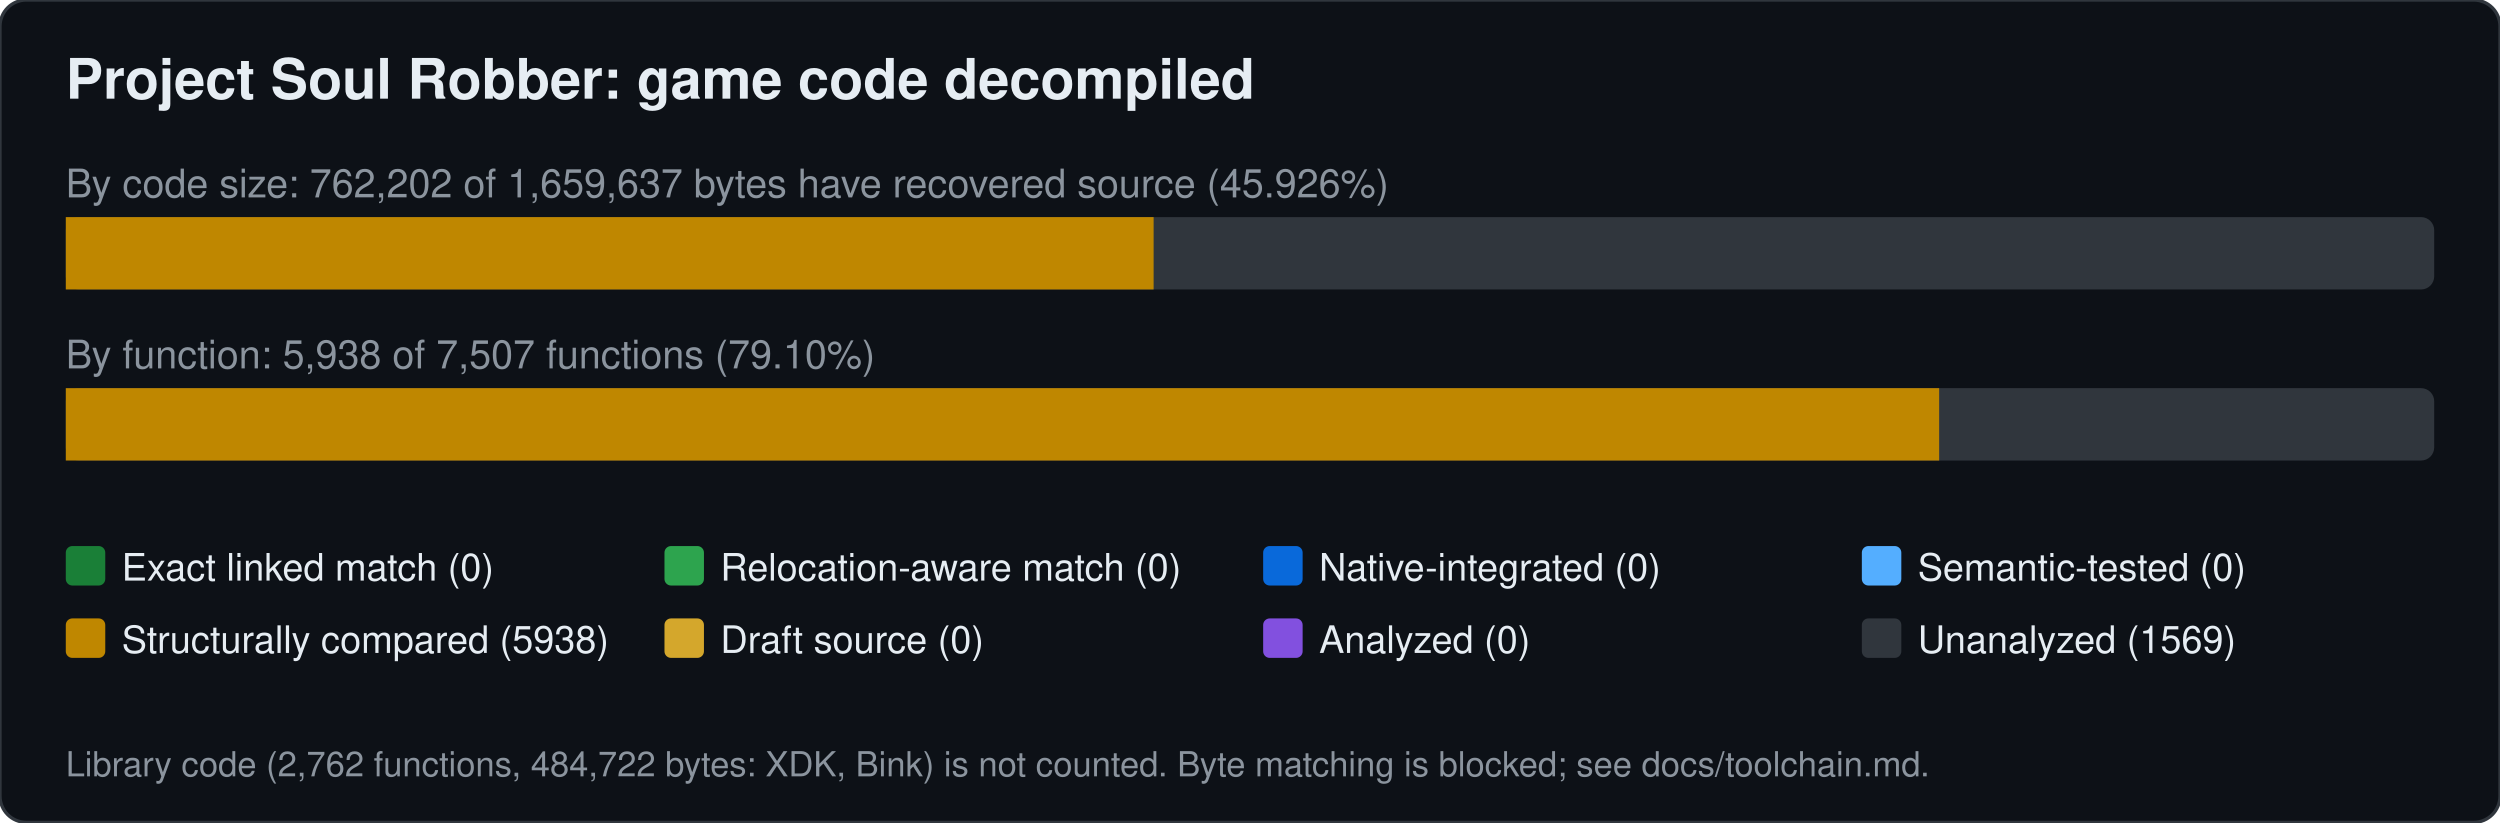
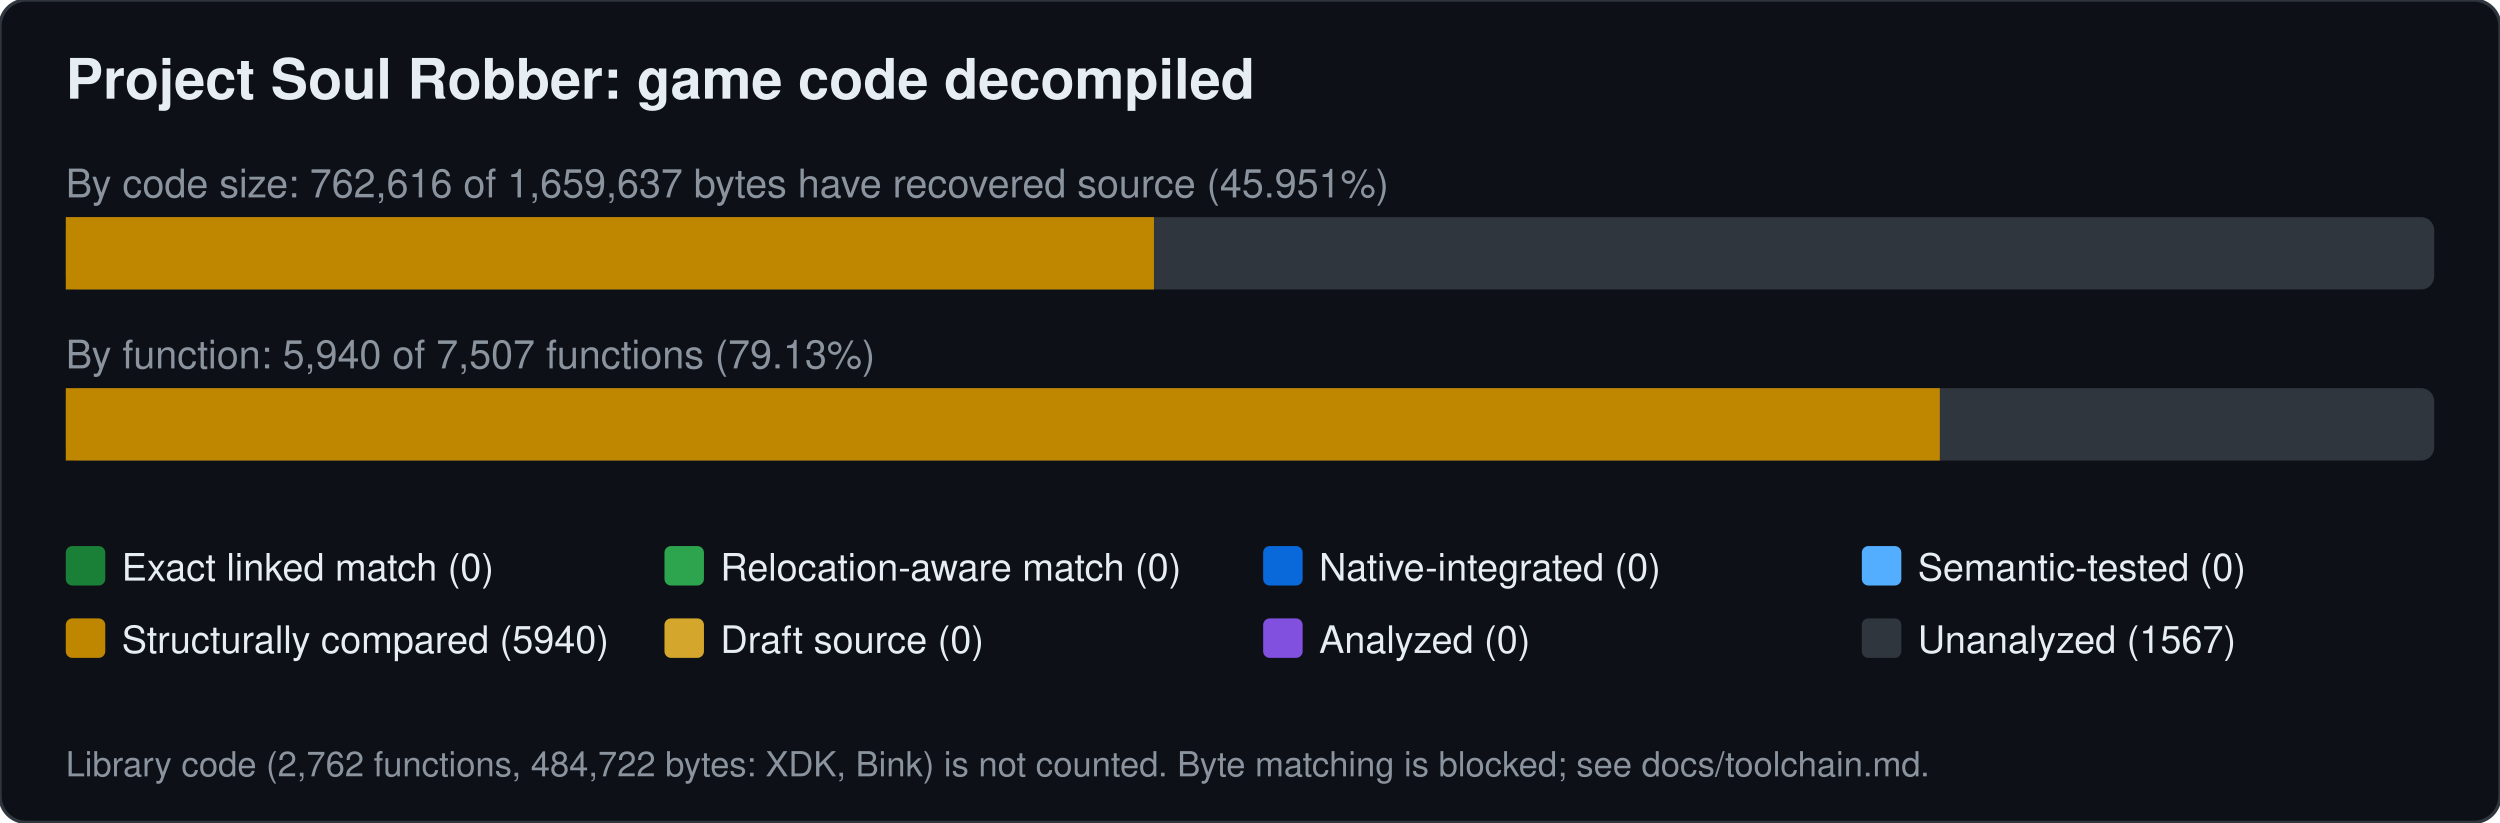
<svg xmlns="http://www.w3.org/2000/svg" width="760" height="250" viewBox="0 0 760 250" font-family="Segoe UI,Helvetica,Arial,sans-serif">
  <rect width="760" height="250" rx="8" fill="#0d1117" stroke="#30363d" />
  <text x="20" y="30" font-size="17" font-weight="600" fill="#e6edf3">Project Soul Robber: game code decompiled</text>
-   <text x="20" y="60" font-size="12" fill="#8b949e">By code size: 762,202 of 1,659,637 bytes have recovered source (45.926%)</text>
+   <text x="20" y="60" font-size="12" fill="#8b949e">By code size: 762,616 of 1,659,637 bytes have recovered source (45.951%)</text>
  <rect x="20" y="66" width="720" height="22" rx="4" fill="#30363d" />
-   <rect x="20.0" y="66" width="330.7" height="22" fill="#bf8700" />
-   <text x="20" y="112" font-size="12" fill="#8b949e">By function: 5,938 of 7,507 functions (79.10%)</text>
+   <rect x="20.0" y="66" width="330.8" height="22" fill="#bf8700" />
+   <text x="20" y="112" font-size="12" fill="#8b949e">By function: 5,940 of 7,507 functions (79.13%)</text>
  <rect x="20" y="118" width="720" height="22" rx="4" fill="#30363d" />
-   <rect x="20.0" y="118" width="569.5" height="22" fill="#bf8700" />
+   <rect x="20.0" y="118" width="569.7" height="22" fill="#bf8700" />
  <rect x="20" y="166" width="12" height="12" rx="2" fill="#1a7f37" />
  <text x="37" y="176.5" font-size="11.5" fill="#e6edf3">Exact linked match (0)</text>
  <rect x="202" y="166" width="12" height="12" rx="2" fill="#2da44e" />
  <text x="219" y="176.5" font-size="11.5" fill="#e6edf3">Relocation-aware match (0)</text>
  <rect x="384" y="166" width="12" height="12" rx="2" fill="#0969da" />
  <text x="401" y="176.5" font-size="11.5" fill="#e6edf3">Native-integrated (0)</text>
  <rect x="566" y="166" width="12" height="12" rx="2" fill="#54aeff" />
  <text x="583" y="176.5" font-size="11.5" fill="#e6edf3">Semantic-tested (0)</text>
  <rect x="20" y="188" width="12" height="12" rx="2" fill="#bf8700" />
-   <text x="37" y="198.5" font-size="11.5" fill="#e6edf3">Structurally compared (5938)</text>
+   <text x="37" y="198.5" font-size="11.5" fill="#e6edf3">Structurally compared (5940)</text>
  <rect x="202" y="188" width="12" height="12" rx="2" fill="#d4a72c" />
  <text x="219" y="198.5" font-size="11.5" fill="#e6edf3">Draft source (0)</text>
  <rect x="384" y="188" width="12" height="12" rx="2" fill="#8250df" />
  <text x="401" y="198.5" font-size="11.5" fill="#e6edf3">Analyzed (0)</text>
  <rect x="566" y="188" width="12" height="12" rx="2" fill="#30363d" />
-   <text x="583" y="198.5" font-size="11.5" fill="#e6edf3">Unanalyzed (1569)</text>
+   <text x="583" y="198.5" font-size="11.5" fill="#e6edf3">Unanalyzed (1567)</text>
  <text x="20" y="236" font-size="10.5" fill="#8b949e">Library code (2,762 functions, 484,722 bytes: XDK, Bink) is not counted. Byte matching is blocked; see docs/toolchain.md.</text>
</svg>
